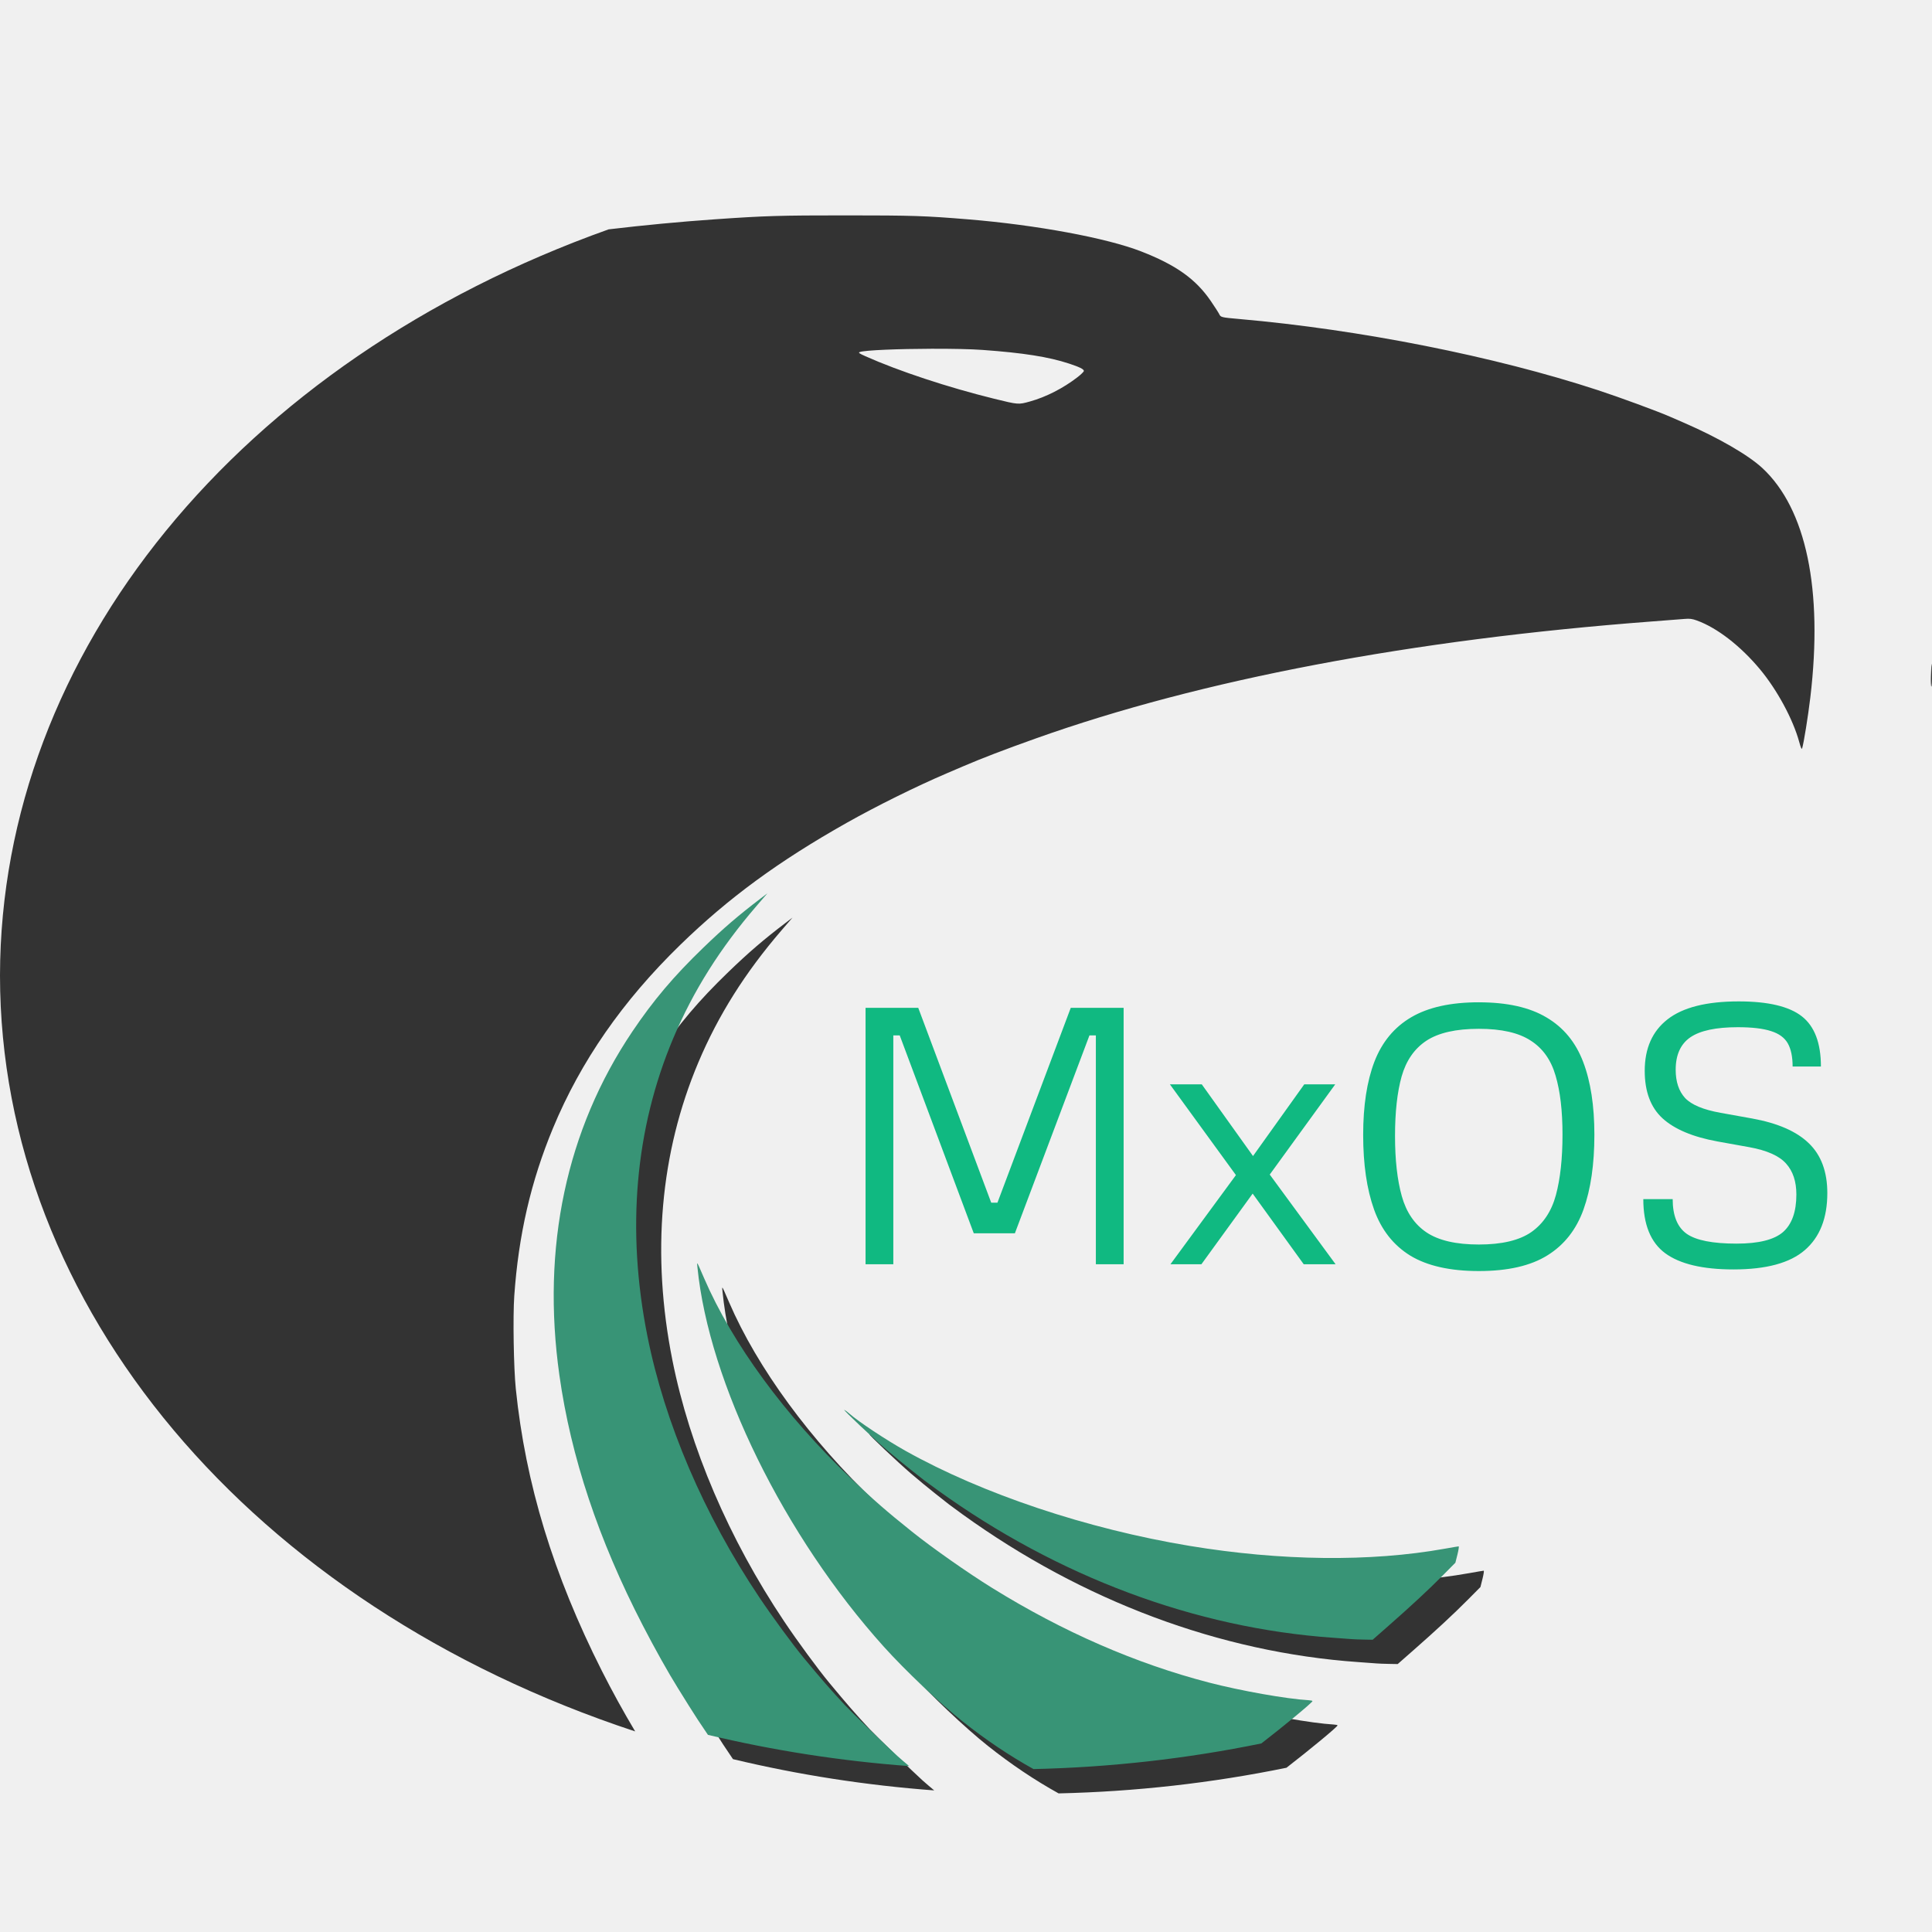
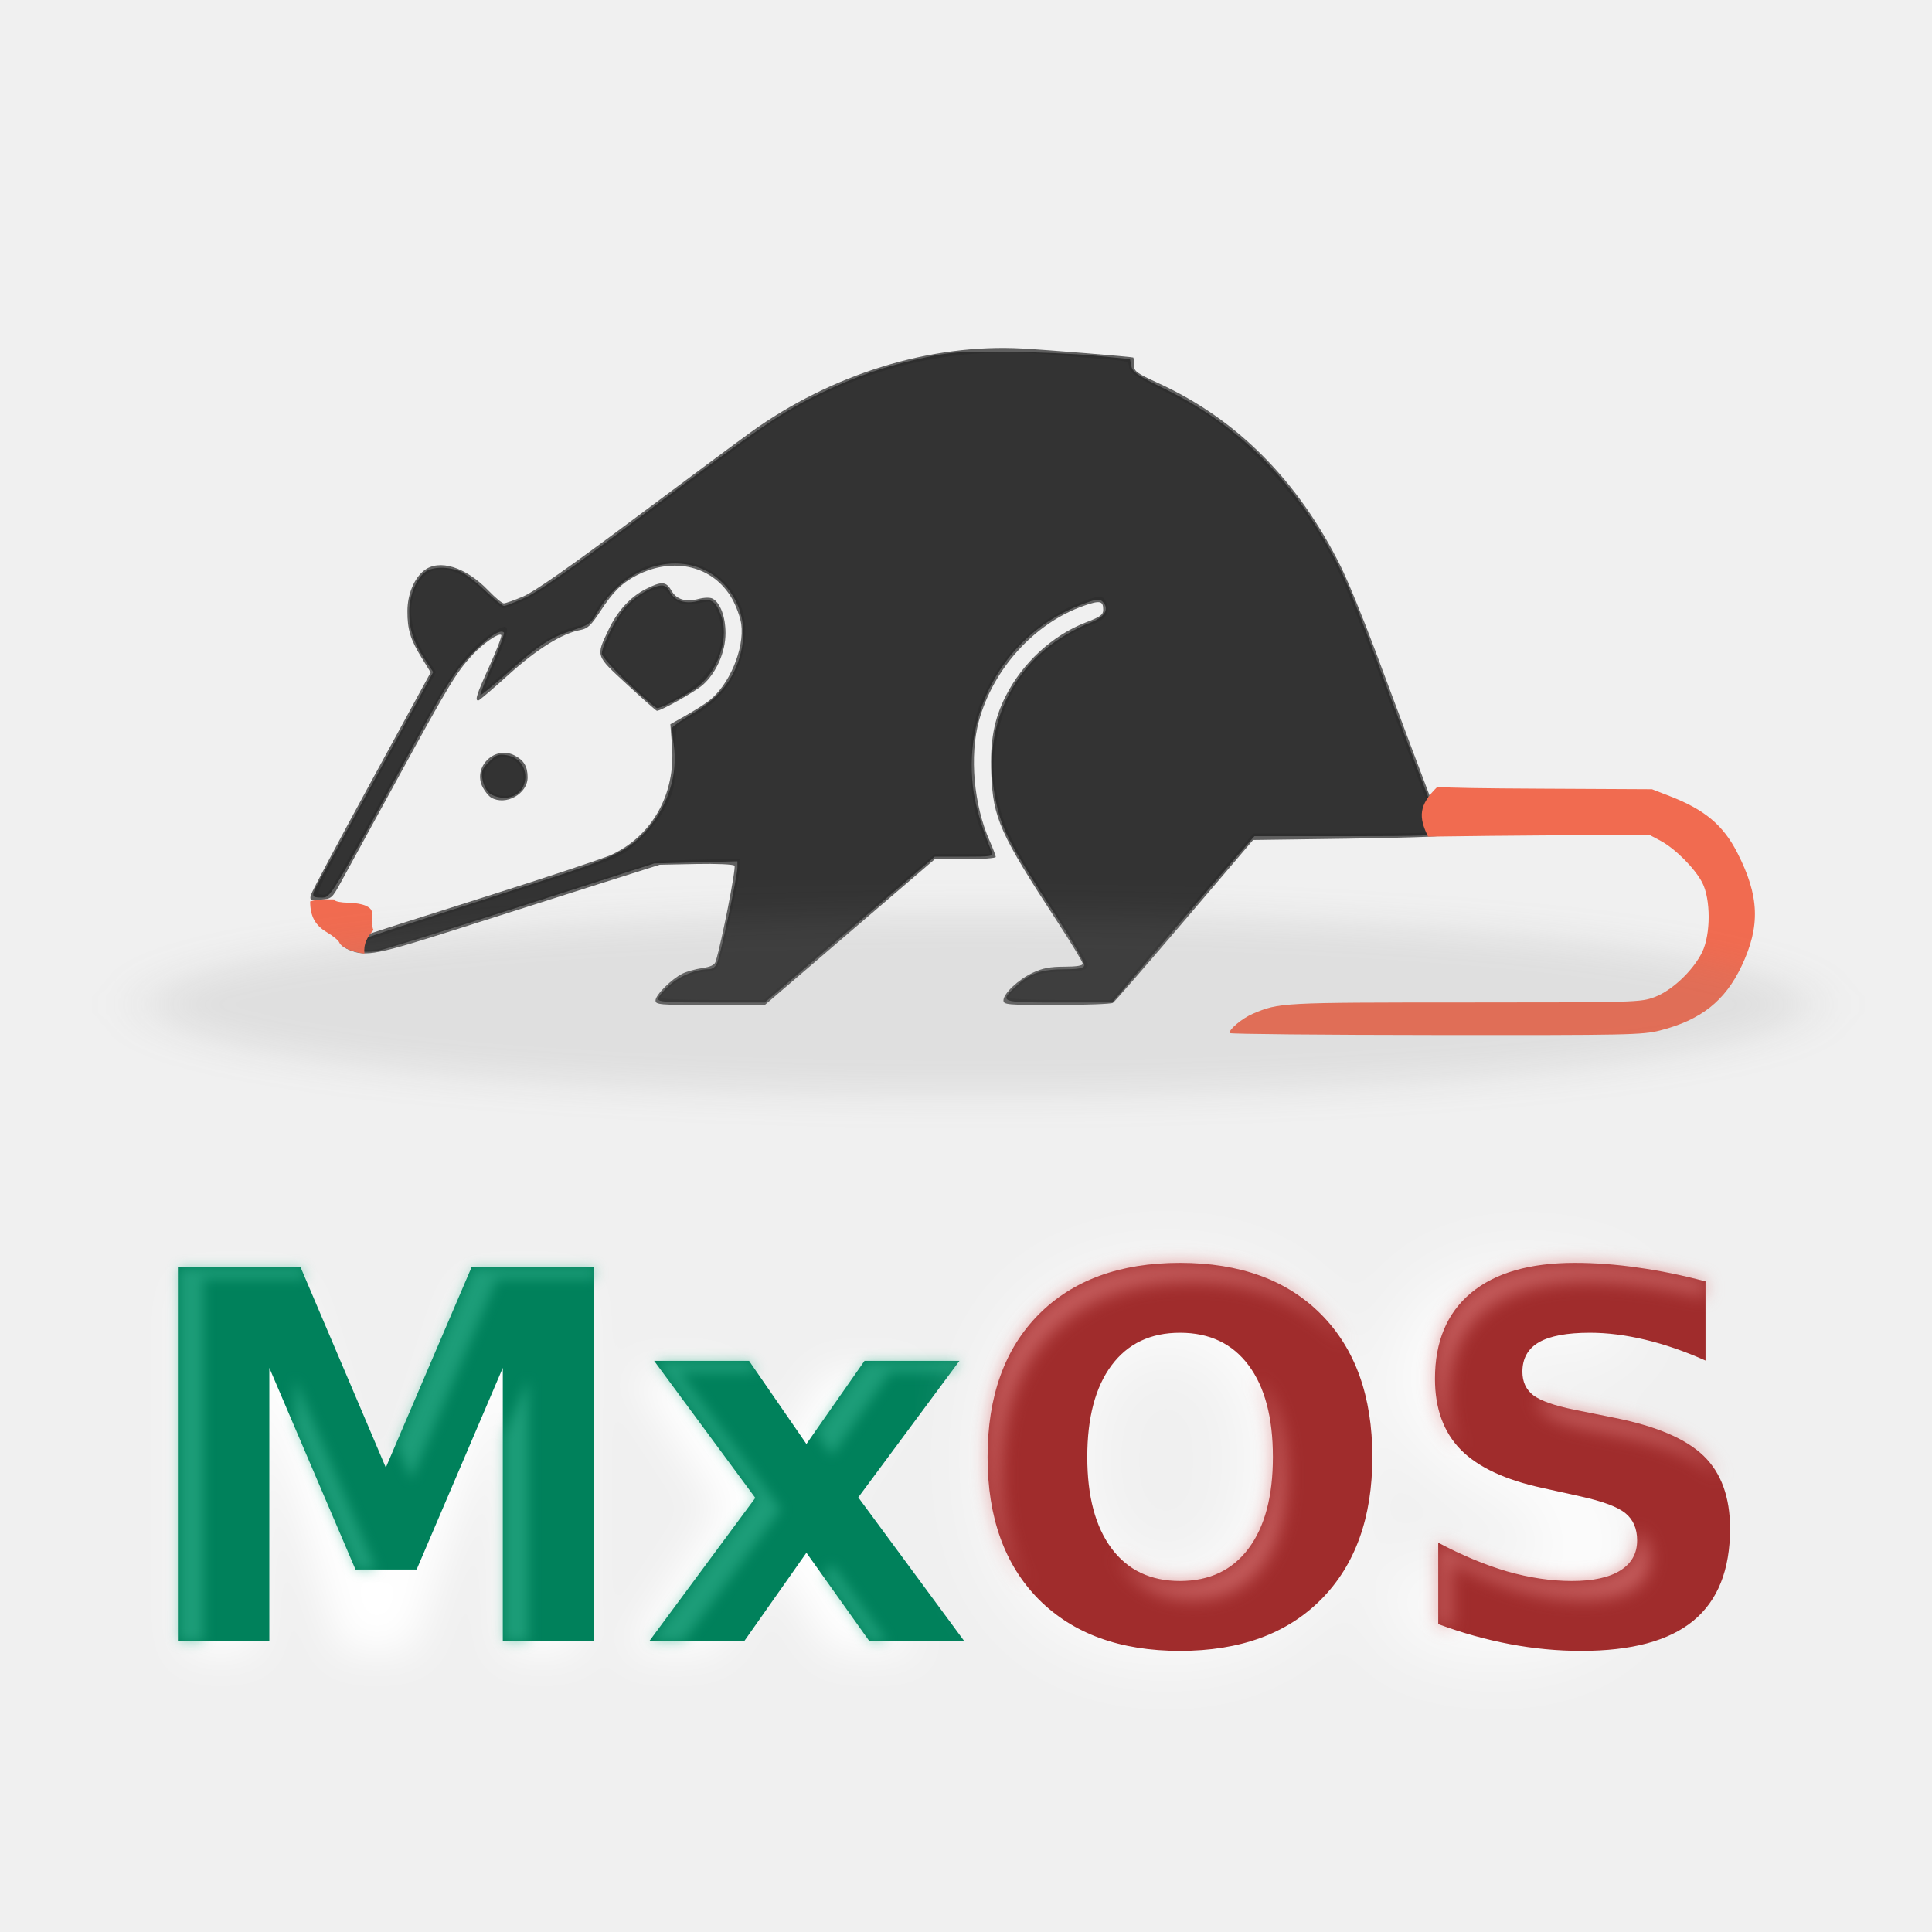
- <svg xmlns="http://www.w3.org/2000/svg" width="500" height="500" viewBox="0 0 132.292 132.292" version="1.1" id="propuesta-00">
+ <svg xmlns="http://www.w3.org/2000/svg" id="propuesta-00" version="1.1" viewBox="0 0 150 150" height="150mm" width="150mm">
  <defs id="defs248">
-     <filter height="1.108" y="-0.054" width="1.054" x="-0.027" id="filter3238" style="color-interpolation-filters:sRGB">
-       <feGaussianBlur id="feGaussianBlur3240" stdDeviation="0.72" />
+     <filter height="1.261" y="-0.13" width="1.124" x="-0.062" id="filter3304-3" style="color-interpolation-filters:sRGB">
+       <feGaussianBlur id="feGaussianBlur3306-7" stdDeviation="1.777" />
+     </filter>
+     <filter height="1.455" y="-0.227" width="1.238" x="-0.119" id="filter3376-3" style="color-interpolation-filters:sRGB">
+       <feGaussianBlur id="feGaussianBlur3378-6" stdDeviation="3.214" />
+     </filter>
+     <filter height="1.074" y="-0.037" width="1.035" x="-0.018" id="filter3250-5" style="color-interpolation-filters:sRGB">
+       <feGaussianBlur id="feGaussianBlur3252-9" stdDeviation="0.505" />
+     </filter>
+     <filter height="1.108" y="-0.054" width="1.054" x="-0.027" id="filter3238-2" style="color-interpolation-filters:sRGB">
+       <feGaussianBlur id="feGaussianBlur3240-2" stdDeviation="0.72" />
+     </filter>
+     <filter height="1.261" y="-0.13" width="1.124" x="-0.062" id="filter3304" style="color-interpolation-filters:sRGB">
+       <feGaussianBlur id="feGaussianBlur3306" stdDeviation="1.777" />
+     </filter>
+     <filter height="1.455" y="-0.227" width="1.238" x="-0.119" id="filter3376" style="color-interpolation-filters:sRGB">
+       <feGaussianBlur id="feGaussianBlur3378" stdDeviation="3.214" />
    </filter>
    <filter height="1.074" y="-0.037" width="1.035" x="-0.018" id="filter3250" style="color-interpolation-filters:sRGB">
      <feGaussianBlur id="feGaussianBlur3252" stdDeviation="0.505" />
    </filter>
-     <filter height="1.048" y="-0.024" width="1.048" x="-0.024" id="filter3190" style="color-interpolation-filters:sRGB">
-       <feGaussianBlur id="feGaussianBlur3192" stdDeviation="1.64" />
+     <filter height="1.108" y="-0.054" width="1.054" x="-0.027" id="filter3238" style="color-interpolation-filters:sRGB">
+       <feGaussianBlur id="feGaussianBlur3240" stdDeviation="0.72" />
    </filter>
-     <filter height="1.261" y="-0.13" width="1.124" x="-0.062" id="filter3304" style="color-interpolation-filters:sRGB">
-       <feGaussianBlur id="feGaussianBlur3306" stdDeviation="1.777" />
+     <filter height="1.261" y="-0.13" width="1.124" x="-0.062" id="filter3304-36" style="color-interpolation-filters:sRGB">
+       <feGaussianBlur id="feGaussianBlur3306-75" stdDeviation="1.777" />
    </filter>
-     <filter height="1.266" y="-0.133" width="1.139" x="-0.069" id="filter1616" style="color-interpolation-filters:sRGB">
-       <feGaussianBlur id="feGaussianBlur1618" stdDeviation="1.879" />
+     <filter height="1.455" y="-0.227" width="1.238" x="-0.119" id="filter3376-35" style="color-interpolation-filters:sRGB">
+       <feGaussianBlur id="feGaussianBlur3378-62" stdDeviation="3.214" />
    </filter>
-     <filter height="1.102" y="-0.051" width="1.056" x="-0.028" id="filter2205" style="color-interpolation-filters:sRGB">
-       <feGaussianBlur id="feGaussianBlur2207" stdDeviation="1.059" />
+     <filter height="1.074" y="-0.037" width="1.035" x="-0.018" id="filter3250-9" style="color-interpolation-filters:sRGB">
+       <feGaussianBlur id="feGaussianBlur3252-1" stdDeviation="0.505" />
    </filter>
-     <filter height="1.261" y="-0.13" width="1.124" x="-0.062" id="filter3304-8" style="color-interpolation-filters:sRGB">
-       <feGaussianBlur id="feGaussianBlur3306-9" stdDeviation="1.777" />
+     <filter height="1.108" y="-0.054" width="1.054" x="-0.027" id="filter3238-27" style="color-interpolation-filters:sRGB">
+       <feGaussianBlur id="feGaussianBlur3240-0" stdDeviation="0.72" />
    </filter>
-     <filter height="1.455" y="-0.227" width="1.238" x="-0.119" id="filter3376" style="color-interpolation-filters:sRGB">
-       <feGaussianBlur id="feGaussianBlur3378" stdDeviation="3.214" />
+     <filter height="1.261" y="-0.13" width="1.124" x="-0.062" id="filter3304-3-9" style="color-interpolation-filters:sRGB">
+       <feGaussianBlur id="feGaussianBlur3306-7-3" stdDeviation="1.777" />
    </filter>
-     <filter height="1.074" y="-0.037" width="1.035" x="-0.018" id="filter3250-7" style="color-interpolation-filters:sRGB">
-       <feGaussianBlur id="feGaussianBlur3252-3" stdDeviation="0.505" />
+     <filter height="1.455" y="-0.227" width="1.238" x="-0.119" id="filter3376-3-6" style="color-interpolation-filters:sRGB">
+       <feGaussianBlur id="feGaussianBlur3378-6-0" stdDeviation="3.214" />
+     </filter>
+     <filter height="1.074" y="-0.037" width="1.035" x="-0.018" id="filter3250-5-6" style="color-interpolation-filters:sRGB">
+       <feGaussianBlur id="feGaussianBlur3252-9-2" stdDeviation="0.505" />
+     </filter>
+     <filter height="1.108" y="-0.054" width="1.054" x="-0.027" id="filter3238-2-6" style="color-interpolation-filters:sRGB">
+       <feGaussianBlur id="feGaussianBlur3240-2-1" stdDeviation="0.72" />
+     </filter>
+     <filter height="1.108" y="-0.054" width="1.054" x="-0.027" id="filter3238-2-8" style="color-interpolation-filters:sRGB">
+       <feGaussianBlur id="feGaussianBlur3240-2-7" stdDeviation="0.72" />
+     </filter>
+     <filter height="1.074" y="-0.037" width="1.035" x="-0.018" id="filter3250-5-9" style="color-interpolation-filters:sRGB">
+       <feGaussianBlur id="feGaussianBlur3252-9-20" stdDeviation="0.505" />
+     </filter>
+     <filter height="1.455" y="-0.227" width="1.238" x="-0.119" id="filter3376-3-2" style="color-interpolation-filters:sRGB">
+       <feGaussianBlur id="feGaussianBlur3378-6-3" stdDeviation="3.214" />
+     </filter>
+     <filter height="1.261" y="-0.13" width="1.124" x="-0.062" id="filter3304-3-7" style="color-interpolation-filters:sRGB">
+       <feGaussianBlur id="feGaussianBlur3306-7-5" stdDeviation="1.777" />
+     </filter>
+     <filter height="1.455" y="-0.227" width="1.238" x="-0.119" id="filter3376-3-9" style="color-interpolation-filters:sRGB">
+       <feGaussianBlur id="feGaussianBlur3378-6-2" stdDeviation="3.214" />
+     </filter>
+     <filter height="1.108" y="-0.054" width="1.054" x="-0.027" id="filter3238-2-2" style="color-interpolation-filters:sRGB">
+       <feGaussianBlur id="feGaussianBlur3240-2-8" stdDeviation="0.72" />
+     </filter>
+     <filter height="1.261" y="-0.13" width="1.124" x="-0.062" id="filter3304-3-97" style="color-interpolation-filters:sRGB">
+       <feGaussianBlur id="feGaussianBlur3306-7-36" stdDeviation="1.777" />
+     </filter>
+     <filter height="1.074" y="-0.037" width="1.035" x="-0.018" id="filter3250-5-1" style="color-interpolation-filters:sRGB">
+       <feGaussianBlur id="feGaussianBlur3252-9-29" stdDeviation="0.505" />
+     </filter>
+     <filter height="1.261" y="-0.13" width="1.124" x="-0.062" id="filter3304-7" style="color-interpolation-filters:sRGB">
+       <feGaussianBlur id="feGaussianBlur3306-0" stdDeviation="1.777" />
+     </filter>
+     <filter height="1.455" y="-0.227" width="1.238" x="-0.119" id="filter3376-9" style="color-interpolation-filters:sRGB">
+       <feGaussianBlur id="feGaussianBlur3378-3" stdDeviation="3.214" />
+     </filter>
+     <filter height="1.074" y="-0.037" width="1.035" x="-0.018" id="filter3250-6" style="color-interpolation-filters:sRGB">
+       <feGaussianBlur id="feGaussianBlur3252-0" stdDeviation="0.505" />
    </filter>
    <filter height="1.108" y="-0.054" width="1.054" x="-0.027" id="filter3238-6" style="color-interpolation-filters:sRGB">
-       <feGaussianBlur id="feGaussianBlur3240-1" stdDeviation="0.72" />
+       <feGaussianBlur id="feGaussianBlur3240-26" stdDeviation="0.72" />
+     </filter>
+     <filter height="1.45" y="-0.225" width="1.086" x="-0.043" id="filter1375" style="color-interpolation-filters:sRGB">
+       <feGaussianBlur id="feGaussianBlur1377" stdDeviation="1.244" />
    </filter>
  </defs>
-   <text transform="matrix(0.887502,0,0,0.887502,122.5863,-81.21013)" id="text3258" y="243.366" x="11.264" style="font-style:normal;font-weight:normal;font-size:44.881px;line-height:1.25;font-family:sans-serif;letter-spacing:0px;word-spacing:0px;fill:#ffffff;fill-opacity:1;stroke:none;stroke-width:6.732;filter:url(#filter3304-8)" xml:space="preserve">
-     <tspan style="font-weight:bold;fill:#ffffff;fill-opacity:1;stroke-width:6.732" y="243.366" x="11.264" id="tspan3256">Mx<tspan id="tspan3254" style="fill:#ffffff;fill-opacity:1;stroke-width:6.732" />
-     </tspan>
-   </text>
-   <path style="fill:#333333;stroke-width:0.068" d="m 57.912,14.748 c -4.521,-5.57e-4 -5.54,0.03 -8.96,0.269 -2.429,0.169 -4.86,0.401 -7.276,0.688 A 70.521,56.066 0 0 0 -2.408275e-6,66.778 v 0.031 A 70.521,56.066 0 0 0 43.493,118.557 c -0.814,-1.366 -1.574,-2.747 -2.281,-4.146 -3.328,-6.591 -5.226,-12.811 -5.893,-19.313 -0.146,-1.422 -0.204,-4.944 -0.105,-6.36 0.292,-4.175 1.139,-7.844 2.651,-11.488 1.903,-4.585 4.771,-8.715 8.718,-12.554 3.3,-3.21 6.726,-5.721 11.397,-8.355 2.031,-1.145 4.744,-2.488 6.815,-3.374 0.481,-0.206 0.998,-0.427 1.149,-0.492 1.301,-0.558 2.819,-1.14 4.978,-1.909 11.297,-4.026 25.748,-6.77 42.19,-8.012 0.982,-0.074 1.986,-0.152 2.232,-0.173 0.361,-0.031 0.525,-0.01 0.853,0.109 1.391,0.505 2.998,1.751 4.333,3.359 1.165,1.404 2.245,3.406 2.666,4.942 0.111,0.406 0.174,0.545 0.203,0.453 0.109,-0.34 0.409,-2.201 0.562,-3.489 0.877,-7.383 -0.281,-12.919 -3.288,-15.707 -0.958,-0.889 -3.01,-2.076 -5.329,-3.084 -0.434,-0.189 -0.882,-0.384 -0.996,-0.433 -0.854,-0.374 -3.454,-1.33 -4.943,-1.818 -7.068,-2.317 -16.293,-4.147 -24.545,-4.869 -1.219,-0.107 -1.275,-0.12 -1.369,-0.324 -0.046,-0.098 -0.309,-0.509 -0.585,-0.912 -1.026,-1.499 -2.376,-2.461 -4.754,-3.388 -2.375,-0.926 -7.175,-1.816 -11.864,-2.201 -2.962,-0.243 -3.815,-0.27 -8.376,-0.271 z m 5.877,9.133 c 1.345,-0.004 2.658,0.02 3.494,0.08 2.792,0.202 4.519,0.475 5.907,0.931 0.728,0.239 1.027,0.387 1.027,0.507 0,0.051 -0.198,0.245 -0.439,0.431 -0.981,0.757 -2.15,1.354 -3.251,1.661 -0.795,0.221 -0.789,0.222 -2.456,-0.188 -3.151,-0.775 -6.539,-1.895 -8.822,-2.915 -0.424,-0.19 -0.491,-0.239 -0.378,-0.282 0.347,-0.131 2.675,-0.218 4.916,-0.225 z m 68.477,21.585 c -0.014,-0.032 -0.031,0.26 -0.048,0.865 -0.011,0.375 0.004,0.683 0.032,0.683 0.028,-3.9e-5 0.047,-0.397 0.041,-0.883 -0.005,-0.42 -0.014,-0.641 -0.025,-0.665 z m -78,17.366 -0.477,0.363 c -1.511,1.151 -2.52,2.018 -3.917,3.365 -2.013,1.941 -3.423,3.608 -4.858,5.741 -4.521,6.722 -6.227,14.763 -4.993,23.529 0.788,5.601 2.671,11.254 5.7,17.115 0.832,1.61 1.747,3.245 2.414,4.312 0.166,0.265 0.501,0.805 0.745,1.199 0.396,0.638 0.836,1.309 1.31,2 a 70.521,56.066 0 0 0 13.78,2.14 c -0.288,-0.24 -0.564,-0.474 -0.807,-0.691 -0.581,-0.519 -3.167,-3.026 -3.607,-3.498 -0.962,-1.032 -1.594,-1.757 -2.79,-3.201 -0.765,-0.924 -2.165,-2.83 -3.068,-4.179 -3.785,-5.651 -6.467,-11.917 -7.657,-17.894 -1.446,-7.261 -0.841,-14.185 1.781,-20.393 1.361,-3.223 3.204,-6.148 5.691,-9.036 z m -4.804,25.343 c -0.017,0.005 -0.004,0.107 0.011,0.263 0.785,7.912 5.941,18.405 12.771,25.992 1.465,1.627 3.833,3.872 5.393,5.112 1.589,1.263 3.21,2.35 4.85,3.259 a 70.521,56.066 0 0 0 15.602,-1.756 c 1.523,-1.177 3.499,-2.803 3.499,-2.901 0,-0.024 -0.116,-0.05 -0.257,-0.058 -1.528,-0.09 -4.641,-0.641 -6.825,-1.208 -5.021,-1.303 -10.011,-3.481 -14.853,-6.482 -1.675,-1.038 -4.092,-2.735 -5.491,-3.855 -1.771,-1.418 -2.589,-2.132 -4.18,-3.648 -4.502,-4.291 -8.116,-9.221 -10.059,-13.722 -0.319,-0.739 -0.431,-1.003 -0.46,-0.996 z m 10.063,10.028 c -0.046,0.033 1.908,1.883 2.849,2.693 0.491,0.422 1.248,1.047 1.682,1.387 0.434,0.341 0.851,0.67 0.927,0.731 0.075,0.061 0.493,0.367 0.927,0.68 8.237,5.939 17.648,9.454 27.085,10.115 0.566,0.04 1.138,0.081 1.27,0.093 0.132,0.012 0.51,0.026 0.84,0.032 l 0.601,0.011 1.08,-0.949 c 1.547,-1.359 2.742,-2.468 3.727,-3.46 l 0.858,-0.864 0.141,-0.56 c 0.077,-0.308 0.115,-0.56 0.084,-0.56 -0.031,0 -0.466,0.073 -0.966,0.163 -5.069,0.908 -11.211,0.839 -17.459,-0.196 -7.026,-1.164 -14.182,-3.558 -19.438,-6.501 -1.343,-0.752 -3.235,-2.005 -3.853,-2.552 -0.127,-0.112 -0.282,-0.229 -0.345,-0.26 -0.005,-0.003 -0.01,-0.004 -0.011,-0.003 z" id="path45" />
-   <path style="fill:#389476;fill-opacity:1;stroke-width:0.068" d="m 52.549,61.167 -0.477,0.364 c -1.511,1.151 -2.521,2.018 -3.917,3.365 -2.013,1.941 -3.423,3.608 -4.858,5.741 -4.521,6.722 -6.227,14.763 -4.993,23.529 0.788,5.601 2.672,11.254 5.701,17.115 0.832,1.61 1.747,3.245 2.414,4.312 0.166,0.265 0.501,0.805 0.746,1.199 0.396,0.638 0.836,1.309 1.31,2 a 70.521,56.066 0 0 0 13.78,2.14 c -0.288,-0.24 -0.564,-0.474 -0.806,-0.691 -0.581,-0.519 -3.167,-3.027 -3.607,-3.499 -0.962,-1.032 -1.594,-1.757 -2.79,-3.201 -0.765,-0.924 -2.165,-2.83 -3.068,-4.179 -3.785,-5.651 -6.467,-11.917 -7.657,-17.894 -1.446,-7.261 -0.841,-14.184 1.781,-20.392 1.361,-3.223 3.203,-6.149 5.69,-9.036 z m -4.804,25.343 c -0.017,0.004 -0.004,0.106 0.011,0.263 0.785,7.912 5.941,18.406 12.77,25.992 1.465,1.627 3.833,3.872 5.393,5.112 1.589,1.263 3.21,2.35 4.85,3.259 a 70.521,56.066 0 0 0 15.602,-1.756 c 1.523,-1.177 3.5,-2.804 3.5,-2.901 0,-0.024 -0.116,-0.05 -0.258,-0.058 -1.528,-0.09 -4.641,-0.641 -6.825,-1.208 -5.021,-1.303 -10.011,-3.48 -14.853,-6.482 -1.675,-1.038 -4.092,-2.735 -5.491,-3.855 -1.771,-1.418 -2.589,-2.132 -4.18,-3.648 C 53.761,96.936 50.148,92.007 48.205,87.506 47.886,86.767 47.774,86.502 47.745,86.51 Z M 57.808,96.538 c -0.043,0.036 1.908,1.883 2.849,2.693 0.491,0.422 1.248,1.046 1.682,1.387 0.434,0.341 0.851,0.67 0.927,0.731 0.075,0.061 0.492,0.367 0.927,0.68 8.237,5.939 17.649,9.454 27.086,10.115 0.566,0.04 1.138,0.081 1.27,0.093 0.132,0.012 0.51,0.026 0.841,0.032 l 0.601,0.011 1.08,-0.949 c 1.547,-1.359 2.742,-2.468 3.727,-3.46 l 0.858,-0.865 0.141,-0.56 c 0.077,-0.308 0.115,-0.56 0.083,-0.56 -0.031,0 -0.465,0.073 -0.965,0.163 -5.069,0.908 -11.211,0.839 -17.459,-0.196 -7.026,-1.164 -14.182,-3.558 -19.438,-6.501 -1.343,-0.752 -3.235,-2.005 -3.853,-2.552 -0.127,-0.112 -0.282,-0.229 -0.345,-0.26 -0.005,-0.002 -0.01,-0.004 -0.011,-0.002 z" id="path859" />
-   <path style="font-style:normal;font-variant:normal;font-weight:normal;font-stretch:normal;font-size:26.644px;line-height:1.25;font-family:Metrophobic;-inkscape-font-specification:Metrophobic;letter-spacing:0px;word-spacing:0px;fill:#10b981;fill-opacity:1;stroke:none;stroke-width:3.744" d="m 119.056,68.57 c -2.202,0 -3.826,0.41 -4.875,1.231 -1.04,0.812 -1.56,1.987 -1.56,3.522 0,1.422 0.406,2.506 1.219,3.254 0.821,0.747 2.076,1.275 3.766,1.584 l 2.17,0.39 c 1.211,0.219 2.051,0.593 2.522,1.121 0.471,0.52 0.707,1.227 0.707,2.121 0,1.178 -0.305,2.035 -0.914,2.571 -0.609,0.528 -1.67,0.792 -3.181,0.792 -1.633,0 -2.77,-0.223 -3.412,-0.67 -0.642,-0.455 -0.963,-1.247 -0.963,-2.377 h -2.011 c 0,1.731 0.5,2.966 1.499,3.705 1.007,0.739 2.567,1.109 4.679,1.109 2.242,0 3.872,-0.443 4.887,-1.328 1.024,-0.886 1.535,-2.186 1.535,-3.9 0,-1.462 -0.422,-2.6 -1.267,-3.412 -0.837,-0.812 -2.129,-1.377 -3.875,-1.694 l -2.17,-0.39 c -1.178,-0.211 -1.986,-0.548 -2.425,-1.011 -0.431,-0.471 -0.646,-1.117 -0.646,-1.938 0,-1.016 0.333,-1.755 0.999,-2.218 0.674,-0.463 1.759,-0.695 3.254,-0.695 0.975,0 1.735,0.089 2.279,0.268 0.544,0.171 0.926,0.451 1.146,0.841 0.219,0.39 0.329,0.918 0.329,1.584 h 1.938 c 0,-1.609 -0.435,-2.754 -1.304,-3.436 -0.869,-0.682 -2.312,-1.024 -4.327,-1.024 z m -17.792,0.061 c -1.925,0 -3.469,0.341 -4.631,1.024 -1.162,0.682 -2.003,1.698 -2.523,3.047 -0.512,1.341 -0.768,3.01 -0.768,5.009 0,2.015 0.248,3.717 0.744,5.106 0.496,1.389 1.32,2.441 2.474,3.156 1.162,0.707 2.73,1.061 4.704,1.061 1.982,0 3.546,-0.358 4.692,-1.073 1.154,-0.715 1.978,-1.763 2.474,-3.144 0.496,-1.389 0.744,-3.095 0.744,-5.118 0,-1.982 -0.256,-3.644 -0.768,-4.984 -0.512,-1.349 -1.349,-2.364 -2.511,-3.047 -1.154,-0.691 -2.697,-1.036 -4.631,-1.036 z m -41.996,0.378 v 17.561 h 1.901 V 70.898 h 0.439 l 5.07,13.551 h 2.815 l 5.106,-13.551 h 0.439 v 15.672 h 1.901 V 69.009 H 73.32 L 68.299,82.353 H 67.873 L 62.876,69.009 Z m 41.996,1.438 c 1.544,0 2.726,0.268 3.546,0.805 0.829,0.528 1.397,1.328 1.706,2.4 0.317,1.064 0.475,2.409 0.475,4.034 0,1.641 -0.15,3.022 -0.451,4.143 -0.301,1.113 -0.862,1.958 -1.682,2.535 -0.821,0.569 -2.019,0.853 -3.595,0.853 -1.56,0 -2.754,-0.276 -3.583,-0.829 -0.821,-0.552 -1.385,-1.381 -1.694,-2.486 -0.309,-1.105 -0.463,-2.478 -0.463,-4.119 0,-1.633 0.15,-2.99 0.451,-4.07 0.309,-1.089 0.874,-1.905 1.694,-2.449 0.829,-0.544 2.027,-0.817 3.595,-0.817 z m -21.156,3.802 4.521,6.215 -4.484,6.105 h 2.12 l 3.51,-4.838 3.497,4.838 h 2.182 l -4.509,-6.142 4.485,-6.179 h -2.121 l -3.51,4.911 -3.509,-4.911 z" id="path425" />
+   <g id="g37" transform="translate(-0.79926,39.13591)">
+     <text xml:space="preserve" style="font-style:normal;font-weight:normal;font-size:44.881px;line-height:1.25;font-family:sans-serif;letter-spacing:0px;word-spacing:0px;fill:#ffffff;fill-opacity:1;stroke:none;stroke-width:6.732;filter:url(#filter3304-7)" x="11.264" y="243.366" id="text3258" transform="matrix(0.887502,0,0,0.887502,1.670119,-126.8556)">
+       <tspan id="tspan3256" x="11.264" y="243.366" style="font-weight:bold;fill:#ffffff;fill-opacity:1;stroke-width:6.732">Mx<tspan style="fill:#ffffff;fill-opacity:1;stroke-width:6.732" id="tspan3254" />
+       </tspan>
+     </text>
+     <path id="path354" transform="scale(0.2645833)" d="M 55.225,223.992 V 333.74 H 82.055 V 253.471 l 25.287,59.174 h 17.936 l 25.287,-59.174 v 80.27 h 26.758 V 223.992 h -35.945 l -25.141,58.734 -24.992,-58.734 z m 139.74,27.42 29.697,40.209 -31.168,42.119 h 27.859 l 18.305,-26.021 18.523,26.021 h 27.859 l -31.168,-42.266 29.697,-40.062 h -27.859 l -17.053,24.404 -16.834,-24.404 z" style="font-style:normal;font-weight:bold;font-size:39.832px;line-height:1.25;font-family:sans-serif;letter-spacing:0px;word-spacing:0px;fill:#00815b;fill-opacity:1;stroke:none;stroke-width:22.582" />
+     <text id="text3310" y="242.625" x="83.178" style="font-style:normal;font-weight:normal;font-size:44.881px;line-height:1.25;font-family:sans-serif;letter-spacing:0px;word-spacing:0px;fill:#ffffff;fill-opacity:1;stroke:none;stroke-width:6.732;filter:url(#filter3376-9)" xml:space="preserve" transform="matrix(0.887502,0,0,0.887502,1.670119,-126.8556)">
+       <tspan style="font-weight:bold;fill:#ffffff;fill-opacity:1;stroke-width:6.732" y="242.625" x="83.178" id="tspan3308">OS</tspan>
+     </text>
+     <path id="path346" transform="scale(0.2645833)" d="m 349.271,222.66 c -17.593,0 -31.413,5.047 -41.459,15.143 -9.997,10.095 -14.996,24.037 -14.996,41.826 0,17.74 4.999,31.659 14.996,41.754 10.046,10.095 23.866,15.143 41.459,15.143 17.642,0 31.462,-5.047 41.459,-15.143 9.997,-10.095 14.996,-24.014 14.996,-41.754 0,-17.789 -4.999,-31.731 -14.996,-41.826 -9.997,-10.095 -23.817,-15.143 -41.459,-15.143 z m 115.85,0 c -13.232,0 -23.377,2.94 -30.434,8.82 -7.057,5.881 -10.584,14.287 -10.584,25.215 0,8.723 2.523,15.657 7.57,20.803 5.097,5.146 13.134,8.894 24.111,11.246 l 10.953,2.426 c 6.665,1.47 11.099,3.136 13.305,4.998 2.254,1.862 3.381,4.509 3.381,7.939 0,3.822 -1.64,6.762 -4.924,8.82 -3.283,2.058 -8.013,3.088 -14.188,3.088 -6.077,10e-6 -12.398,-0.931 -18.965,-2.793 -6.518,-1.911 -13.281,-4.729 -20.289,-8.453 v 23.891 c 7.008,2.597 14.016,4.556 21.023,5.879 7.008,1.323 13.99,1.986 20.949,1.986 14.751,0 25.705,-2.942 32.859,-8.822 7.204,-5.93 10.805,-14.946 10.805,-27.051 0,-9.213 -2.571,-16.318 -7.717,-21.316 -5.146,-4.999 -13.821,-8.724 -26.023,-11.174 l -12.055,-2.426 c -5.734,-1.176 -9.703,-2.572 -11.908,-4.189 -2.156,-1.666 -3.234,-3.97 -3.234,-6.91 0,-3.92 1.617,-6.812 4.852,-8.674 3.234,-1.862 8.233,-2.793 14.996,-2.793 5.097,0 10.51,0.684 16.244,2.057 5.734,1.372 11.615,3.406 17.643,6.102 v -23.229 c -6.812,-1.813 -13.403,-3.161 -19.773,-4.043 -6.371,-0.931 -12.57,-1.396 -18.598,-1.396 z m -115.85,20.51 c 8.674,0 15.387,3.184 20.141,9.555 4.754,6.371 7.131,15.339 7.131,26.904 0,11.516 -2.377,20.459 -7.131,26.83 -4.754,6.371 -11.467,9.557 -20.141,9.557 -8.625,10e-6 -15.315,-3.186 -20.068,-9.557 -4.754,-6.371 -7.129,-15.314 -7.129,-26.83 0,-11.565 2.375,-20.534 7.129,-26.904 4.754,-6.371 11.443,-9.555 20.068,-9.555 z" style="font-style:normal;font-weight:bold;font-size:39.832px;line-height:1.25;font-family:sans-serif;letter-spacing:0px;word-spacing:0px;fill:#a02c2c;fill-opacity:1;stroke:none;stroke-width:22.582" />
+     <path style="font-style:normal;font-weight:normal;font-size:44.881px;line-height:1.25;font-family:sans-serif;letter-spacing:0px;word-spacing:0px;fill:#36b691;fill-opacity:0.53;stroke:none;stroke-width:6.732;filter:url(#filter3250-6)" d="m 14.685,209.726 v 32.718 h 2.123 v -31.732 h 9.034 l -0.42,-0.986 z m 25.684,0 -6.64,15.513 1.269,2.982 7.495,-17.51 h 8.593 v -0.986 z m 15.976,8.174 8.853,11.987 -9.292,12.557 h 2.853 l 8.562,-11.571 -8.853,-11.987 h 6.862 l -0.68,-0.985 z m 18.408,0 -4.358,6.236 1.397,2.025 5.084,-7.276 h 5.451 l 0.731,-0.985 z m -49.945,1.599 v 3.984 l 5.415,12.671 h 1.703 z m 20.424,0 -2.123,4.969 v 17.976 h 2.123 z m 26.56,16.173 -0.706,1.005 4.106,5.768 h 1.422 z" id="text3198" transform="matrix(0.887502,0,0,0.887502,1.670119,-126.8556)" />
+     <path style="font-style:normal;font-weight:normal;font-size:44.881px;line-height:1.25;font-family:sans-serif;letter-spacing:0px;word-spacing:0px;fill:#d87676;fill-opacity:0.663;stroke:none;stroke-width:6.732;filter:url(#filter3238-6)" d="m 102.244,209.315 c -5.245,0 -9.365,1.505 -12.36,4.514 -2.98,3.01 -4.471,7.166 -4.471,12.469 0,4.665 1.162,8.442 3.48,11.334 -1.579,-2.642 -2.373,-5.885 -2.373,-9.735 0,-5.303 1.49,-9.46 4.471,-12.47 2.995,-3.01 7.115,-4.514 12.359,-4.514 5.259,0 9.38,1.505 12.36,4.514 0.35,0.354 0.678,0.725 0.987,1.11 -0.59,-0.986 -1.285,-1.891 -2.094,-2.708 -2.98,-3.01 -7.1,-4.514 -12.359,-4.514 z m 34.537,0 c -3.945,0 -6.969,0.877 -9.072,2.63 -2.104,1.753 -3.156,4.258 -3.156,7.516 0,2.486 0.689,4.483 2.064,5.994 -0.636,-1.24 -0.957,-2.704 -0.957,-4.396 0,-3.258 1.052,-5.764 3.156,-7.517 2.104,-1.753 5.128,-2.63 9.073,-2.63 1.797,0 3.645,0.139 5.544,0.417 1.551,0.215 3.149,0.527 4.788,0.927 v -1.32 c -2.031,-0.541 -3.996,-0.942 -5.895,-1.205 -1.899,-0.278 -3.747,-0.417 -5.544,-0.417 z m -27.845,10.051 c 0.958,1.788 1.438,4.098 1.438,6.932 0,3.433 -0.709,6.1 -2.126,7.999 -1.417,1.899 -3.418,2.849 -6.004,2.849 -2.328,0 -4.182,-0.781 -5.564,-2.338 0.207,0.387 0.436,0.75 0.688,1.088 1.417,1.899 3.411,2.849 5.983,2.849 2.586,0 4.588,-0.95 6.005,-2.849 1.417,-1.899 2.125,-4.565 2.125,-7.998 0,-3.448 -0.708,-6.121 -2.125,-8.021 -0.134,-0.18 -0.275,-0.348 -0.42,-0.511 z m 24.427,1.672 c 0.116,0.6 0.418,1.09 0.908,1.469 0.657,0.482 1.841,0.898 3.55,1.249 l 3.594,0.723 c 3.638,0.73 6.224,1.841 7.758,3.331 0.086,0.084 0.169,0.17 0.251,0.258 -0.354,-0.7 -0.805,-1.319 -1.358,-1.856 -1.534,-1.49 -4.12,-2.601 -7.758,-3.331 l -3.594,-0.723 c -1.553,-0.319 -2.667,-0.692 -3.352,-1.119 z m 8.763,11.635 c 0.071,0.284 0.111,0.59 0.111,0.923 0,1.14 -0.49,2.016 -1.469,2.63 -0.979,0.614 -2.388,0.92 -4.229,0.92 -1.812,0 -3.696,-0.278 -5.654,-0.833 -1.943,-0.57 -3.96,-1.409 -6.049,-2.52 v 7.122 c 0.369,0.137 0.738,0.266 1.107,0.391 v -5.914 c 2.089,1.11 4.105,1.95 6.048,2.52 1.958,0.555 3.842,0.833 5.654,0.833 1.841,0 3.251,-0.307 4.23,-0.92 0.979,-0.614 1.468,-1.49 1.468,-2.63 0,-1.023 -0.336,-1.812 -1.008,-2.367 -0.062,-0.052 -0.136,-0.104 -0.21,-0.155 z" id="text3223" transform="matrix(0.887502,0,0,0.887502,1.670119,-126.8556)" />
+   </g>
+   <g id="g1682">
+     <path id="path2108" d="m 50.895,77.671 c 0,-0.424 1.243,-1.662 2.086,-2.078 0.328,-0.162 1.016,-0.355 1.529,-0.43 0.665,-0.097 0.968,-0.243 1.052,-0.51 0.45,-1.419 1.605,-7.285 1.464,-7.44 -0.097,-0.107 -1.388,-0.164 -2.987,-0.131 l -2.816,0.057 -4.584,1.451 c -2.521,0.798 -7.41,2.354 -10.864,3.458 -6.512,2.081 -7.358,2.248 -8.658,1.705 -0.807,-0.337 -0.724,-0.547 0.339,-0.855 0.382,-0.111 0.963,-0.298 1.291,-0.417 0.328,-0.119 4.439,-1.434 9.137,-2.923 4.697,-1.489 9.01,-2.925 9.583,-3.191 3.176,-1.475 4.986,-4.714 4.709,-8.425 l -0.128,-1.712 1.161,-0.657 c 0.639,-0.362 1.444,-0.869 1.79,-1.129 1.595,-1.195 2.817,-4.067 2.551,-5.997 -0.071,-0.518 -0.394,-1.405 -0.717,-1.971 -1.448,-2.536 -4.532,-3.286 -7.41,-1.803 -1.134,0.584 -1.822,1.265 -2.821,2.794 -0.718,1.098 -0.976,1.339 -1.548,1.446 -1.427,0.268 -3.378,1.486 -5.581,3.483 -1.202,1.09 -2.252,1.985 -2.334,1.989 -0.293,0.014 -0.135,-0.476 0.875,-2.704 0.563,-1.243 0.97,-2.313 0.904,-2.379 -0.194,-0.194 -1.423,0.658 -2.258,1.566 -1.233,1.34 -1.77,2.227 -5.737,9.483 -2.06,3.769 -4.065,7.433 -4.454,8.144 -0.688,1.256 -0.731,1.293 -1.575,1.353 -0.805,0.058 -0.859,0.031 -0.755,-0.369 0.062,-0.237 2.18,-4.221 4.706,-8.853 l 4.593,-8.421 -0.708,-1.147 c -0.863,-1.399 -1.104,-2.19 -1.098,-3.616 0.005,-1.294 0.514,-2.536 1.289,-3.145 1.17,-0.921 3.227,-0.284 4.993,1.547 0.53,0.55 1.07,1 1.199,1 0.129,5.95e-4 0.8,-0.237 1.49,-0.528 0.864,-0.364 3.545,-2.24 8.604,-6.02 4.042,-3.02 8.129,-6.054 9.083,-6.741 6.272,-4.521 13.963,-6.891 21.086,-6.497 1.98,0.11 8.435,0.635 8.612,0.701 0.027,0.01 0.05,0.266 0.05,0.568 0,0.502 0.167,0.627 1.931,1.436 6.084,2.791 10.819,7.558 14.133,14.228 0.535,1.078 1.739,4.016 2.674,6.528 2.091,5.617 3.713,9.94 4.642,12.372 0.388,1.015 0.641,1.908 0.563,1.986 -0.078,0.078 -3.415,0.186 -7.417,0.241 l -7.275,0.099 -5.318,6.243 c -2.925,3.434 -5.431,6.315 -5.569,6.403 -0.138,0.088 -2.106,0.161 -4.373,0.163 -3.846,0.003 -4.121,-0.021 -4.121,-0.356 0,-0.535 1.156,-1.624 2.284,-2.151 0.752,-0.352 1.342,-0.465 2.433,-0.466 0.957,-0.001 1.44,-0.079 1.44,-0.232 0,-0.126 -0.879,-1.579 -1.953,-3.228 -4.489,-6.891 -5.011,-8.061 -5.15,-11.539 -0.101,-2.532 0.214,-4.215 1.124,-6.019 1.297,-2.568 3.64,-4.719 6.227,-5.715 1.129,-0.435 1.341,-0.59 1.341,-0.984 0,-0.692 -0.256,-0.743 -1.516,-0.3 -3.808,1.338 -7.027,4.877 -8.138,8.946 -0.735,2.694 -0.395,6.519 0.824,9.277 0.268,0.606 0.487,1.179 0.487,1.275 0,0.096 -1.065,0.174 -2.367,0.174 h -2.367 l -6.601,5.661 -6.601,5.661 h -4.24 c -3.948,0 -4.24,-0.025 -4.24,-0.357 z M 38.134,61.924 c -0.191,-0.111 -0.487,-0.473 -0.658,-0.803 -0.802,-1.55 0.919,-3.274 2.468,-2.473 0.731,0.378 1.02,0.862 1.02,1.705 0,1.285 -1.701,2.229 -2.83,1.571 z m 10.564,-8.771 c -2.485,-2.294 -2.441,-2.166 -1.452,-4.259 0.686,-1.45 1.696,-2.555 2.885,-3.158 1.232,-0.625 1.586,-0.605 1.992,0.109 0.4,0.703 1.092,0.915 2.128,0.652 0.465,-0.118 0.891,-0.123 1.087,-0.013 0.59,0.33 0.988,1.4 0.991,2.665 0.004,1.471 -0.717,3.108 -1.777,4.039 -0.586,0.514 -3.222,1.998 -3.55,1.998 -0.056,0 -1.093,-0.915 -2.304,-2.034 z" style="fill:#5f5f5f;stroke-width:0.199" />
+     <path id="path2106" d="m 51.094,77.548 c 0,-0.155 0.403,-0.636 0.895,-1.069 0.843,-0.742 2.064,-1.232 3.07,-1.232 0.238,0 0.495,-0.189 0.607,-0.447 0.263,-0.606 1.585,-6.799 1.585,-7.427 v -0.502 l -3.228,0.082 -3.228,0.082 -10.539,3.393 c -5.796,1.866 -10.802,3.415 -11.123,3.441 -1.004,0.082 -1.587,-0.002 -1.975,-0.286 -0.401,-0.293 -1.249,0.002 14.996,-5.216 5.366,-1.724 6.598,-2.31 7.941,-3.779 1.75,-1.915 2.578,-4.469 2.208,-6.813 -0.094,-0.597 -0.136,-1.18 -0.092,-1.294 0.044,-0.115 0.761,-0.609 1.593,-1.099 2.189,-1.289 3.395,-2.924 3.809,-5.167 0.257,-1.391 0.003,-2.793 -0.718,-3.959 -2.366,-3.832 -7.932,-3.163 -10.503,1.261 -0.513,0.883 -0.679,1.008 -1.856,1.39 -1.787,0.581 -2.629,1.126 -5.06,3.275 -1.158,1.024 -2.141,1.827 -2.183,1.785 -0.042,-0.042 0.379,-1.126 0.936,-2.408 0.557,-1.282 0.96,-2.384 0.895,-2.448 -0.263,-0.263 -1.045,0.222 -2.219,1.378 -1.48,1.456 -2.045,2.316 -4.53,6.883 -6.854,12.601 -6.682,12.315 -7.422,12.315 -0.802,0 -0.816,-0.087 -0.201,-1.216 0.26,-0.478 2.366,-4.339 4.678,-8.579 l 4.204,-7.71 -0.678,-1.029 c -0.872,-1.324 -1.196,-2.345 -1.183,-3.726 0.012,-1.238 0.562,-2.543 1.286,-3.05 0.559,-0.391 1.746,-0.399 2.658,-0.018 0.385,0.161 1.261,0.831 1.947,1.49 0.686,0.658 1.346,1.197 1.467,1.197 0.121,0 0.879,-0.3 1.684,-0.667 1.041,-0.474 3.645,-2.306 9.017,-6.343 9.219,-6.928 10.832,-8.033 13.873,-9.501 2.761,-1.333 5.101,-2.133 8.156,-2.787 1.914,-0.409 2.656,-0.461 6.244,-0.436 2.239,0.016 5.322,0.15 6.851,0.298 l 2.779,0.269 0.101,0.542 c 0.087,0.469 0.451,0.715 2.71,1.829 5.326,2.628 9.39,6.541 12.492,12.029 1.387,2.453 1.837,3.535 4.876,11.719 1.4,3.769 2.868,7.646 3.262,8.616 0.395,0.97 0.67,1.886 0.613,2.036 -0.086,0.224 -1.377,0.273 -7.25,0.273 h -7.146 l -1.352,1.545 c -0.743,0.85 -3.228,3.755 -5.521,6.455 l -4.17,4.91 h -4.123 c -4.669,0 -4.7,-0.013 -3.25,-1.35 1.021,-0.941 1.899,-1.229 3.751,-1.231 0.992,-8.26e-4 1.376,-0.077 1.457,-0.289 0.063,-0.165 -0.811,-1.709 -2.053,-3.625 -4.024,-6.209 -4.466,-7.089 -4.939,-9.828 -0.797,-4.621 1.007,-9.073 4.739,-11.694 0.771,-0.542 1.925,-1.175 2.564,-1.408 1.266,-0.462 1.693,-1.107 1.114,-1.686 -0.256,-0.256 -0.454,-0.23 -1.637,0.215 -5.691,2.142 -9.145,7.91 -8.442,14.097 0.161,1.419 0.651,3.119 1.479,5.131 0.131,0.319 -0.044,0.348 -2.146,0.348 h -2.289 l -6.601,5.661 -6.601,5.661 h -4.141 c -3.438,0 -4.141,-0.048 -4.141,-0.281 z M 38.001,61.592 c -0.234,-0.191 -0.478,-0.679 -0.543,-1.083 -0.103,-0.641 -0.036,-0.817 0.512,-1.365 0.548,-0.548 0.725,-0.614 1.365,-0.512 2.059,0.33 1.88,3.308 -0.199,3.308 -0.391,0 -0.901,-0.156 -1.135,-0.348 z m 10.759,-8.553 c -1.12,-1.061 -2.036,-2.086 -2.036,-2.279 0,-0.637 1.129,-2.852 1.874,-3.677 0.754,-0.834 2.125,-1.629 2.809,-1.629 0.213,0 0.475,0.201 0.583,0.446 0.311,0.708 1.174,1.022 2.137,0.777 1.055,-0.268 1.415,-0.061 1.843,1.06 0.649,1.699 -0.118,4.186 -1.692,5.491 -0.736,0.61 -2.895,1.767 -3.266,1.75 -0.119,-0.005 -1.133,-0.878 -2.252,-1.939 z" style="fill:#2e2e2e;stroke-width:0.199" />
+     <path id="path2104" d="m 51.293,77.448 c 0,-0.101 0.357,-0.489 0.793,-0.862 0.805,-0.689 1.925,-1.14 2.831,-1.14 0.274,0 0.609,-0.132 0.743,-0.294 0.274,-0.33 1.79,-7.037 1.79,-7.919 l 1.27e-4,-0.567 -3.228,0.082 -3.228,0.082 -5.76,1.849 c -11.386,3.656 -15.106,4.833 -15.763,4.989 -0.724,0.171 -2.014,0.034 -2.014,-0.215 0,-0.143 3.974,-1.467 14.897,-4.96 2.458,-0.786 4.944,-1.661 5.524,-1.944 1.41,-0.688 3.016,-2.346 3.836,-3.963 0.641,-1.263 0.671,-1.421 0.694,-3.642 0.013,-1.277 0.086,-2.423 0.163,-2.547 0.077,-0.124 0.588,-0.453 1.136,-0.731 1.418,-0.719 2.589,-1.874 3.355,-3.31 0.873,-1.638 1.059,-3.94 0.433,-5.356 -1.353,-3.059 -4.601,-4.254 -7.737,-2.846 -1.368,0.614 -2.917,2.088 -3.599,3.423 -0.351,0.688 -0.547,0.838 -1.363,1.043 -1.536,0.386 -3.052,1.313 -5.075,3.102 -1.042,0.922 -1.943,1.676 -2.003,1.676 -0.06,0 0.289,-0.896 0.774,-1.99 1.259,-2.84 1.185,-3.278 -0.373,-2.205 -1.93,1.328 -3.035,2.838 -5.836,7.969 -5.241,9.601 -6.688,12.157 -6.936,12.252 -0.15,0.058 -0.403,0.055 -0.561,-0.005 -0.295,-0.113 0.534,-1.716 6.628,-12.807 l 2.436,-4.433 -0.717,-1.08 c -0.869,-1.309 -1.368,-3.053 -1.19,-4.156 0.528,-3.258 2.858,-3.664 5.611,-0.978 0.719,0.702 1.411,1.276 1.538,1.276 0.127,0 0.915,-0.312 1.751,-0.693 1.109,-0.505 3.627,-2.271 9.31,-6.528 9.547,-7.151 10.554,-7.841 13.55,-9.29 5.777,-2.792 11.661,-3.821 18.194,-3.182 1.245,0.122 3.041,0.279 3.991,0.35 1.659,0.123 1.73,0.148 1.788,0.63 0.051,0.425 0.452,0.7 2.647,1.811 3.511,1.778 4.767,2.68 7.471,5.368 2.592,2.576 4.528,5.308 6.131,8.653 0.524,1.092 2.04,4.936 3.369,8.541 1.329,3.605 2.858,7.685 3.396,9.066 0.539,1.381 0.98,2.566 0.98,2.632 0,0.066 -3.23,0.12 -7.178,0.12 h -7.178 l -0.749,0.844 c -0.412,0.464 -2.902,3.369 -5.534,6.455 l -4.786,5.611 h -3.973 c -2.21,0 -3.973,-0.079 -3.973,-0.178 0,-0.286 1.403,-1.436 2.114,-1.734 0.359,-0.15 1.275,-0.273 2.034,-0.273 1.579,0 2.009,-0.116 2.009,-0.543 0,-0.166 -1.138,-2.056 -2.529,-4.199 -3.419,-5.269 -4.084,-6.601 -4.529,-9.069 -0.306,-1.699 -0.323,-2.207 -0.123,-3.592 0.553,-3.824 2.185,-6.456 5.219,-8.417 0.656,-0.424 1.639,-0.919 2.186,-1.101 1.168,-0.388 1.566,-0.98 1.2,-1.783 -0.26,-0.571 -0.588,-0.547 -2.318,0.167 -3.941,1.625 -7.042,5.283 -7.954,9.382 -0.254,1.139 -0.313,2.088 -0.24,3.831 0.095,2.266 0.37,3.492 1.22,5.445 l 0.324,0.745 H 74.743 72.566 l -1.152,0.97 c -0.634,0.534 -3.61,3.08 -6.615,5.658 l -5.462,4.688 -4.022,0.002 c -2.324,0.001 -4.022,-0.075 -4.022,-0.181 z M 38.462,61.654 c -1.008,-0.436 -1.195,-1.597 -0.386,-2.405 1.084,-1.084 2.789,-0.126 2.538,1.428 -0.146,0.909 -1.202,1.388 -2.152,0.977 z M 48.913,52.952 C 47.844,51.941 46.96,50.945 46.947,50.738 c -0.013,-0.207 0.289,-1.027 0.672,-1.822 0.779,-1.62 1.905,-2.737 3.126,-3.103 0.734,-0.22 0.78,-0.205 1.309,0.428 0.588,0.705 1.105,0.817 2.474,0.537 0.749,-0.153 0.753,-0.151 1.166,0.784 0.778,1.759 0.209,3.823 -1.486,5.385 -0.85,0.784 -2.646,1.841 -3.127,1.841 -0.124,0 -1.1,-0.827 -2.168,-1.837 z" style="fill:#333333;stroke-width:0.199" />
+     <path style="fill:#f16b50;stroke-width:0.199" d="m 111.592,61.097 c -1.453,1.415 -1.463,2.345 -0.714,3.86 3.243,-0.045 6.666,-0.083 9.238,-0.096 l 7.945,-0.042 0.872,0.465 c 1.123,0.599 2.641,2.121 3.224,3.231 0.673,1.285 0.671,4.043 -0.005,5.417 -0.704,1.429 -2.343,2.977 -3.686,3.479 -1.094,0.409 -1.385,0.417 -14.763,0.42 -14.27,0.003 -14.38,0.008 -16.429,0.874 -0.836,0.353 -1.931,1.274 -1.789,1.504 h 5.16e-4 c 0.046,0.074 7.255,0.142 16.019,0.15 14.906,0.015 16.028,-0.008 17.377,-0.353 3.181,-0.814 5.046,-2.287 6.336,-5.006 1.471,-3.1 1.383,-5.439 -0.332,-8.792 -1.095,-2.139 -2.53,-3.344 -5.237,-4.394 l -1.388,-0.538 -8.714,-0.044 c -4.524,-0.023 -6.836,-0.058 -7.954,-0.136 z m -86.324,8.727 c -0.405,0.006 -0.795,0.042 -1.184,0.162 -7e-5,0.002 -0.002,0.007 -0.002,0.009 0,1.138 0.388,1.854 1.293,2.384 0.47,0.276 0.907,0.635 0.97,0.799 0.143,0.373 1.073,0.764 1.951,0.856 -0.088,-0.772 0.237,-1.299 0.708,-1.839 -0.09,-0.103 -0.115,-0.331 -0.096,-0.761 0.032,-0.707 -0.037,-0.871 -0.459,-1.089 -0.273,-0.141 -0.916,-0.258 -1.428,-0.26 -0.512,-0.002 -0.988,-0.094 -1.057,-0.206 -0.006,-0.009 -0.005,-0.029 -0.006,-0.048 -0.236,-0.006 -0.467,-0.011 -0.691,-0.008 z" id="path2110" />
+     <ellipse style="opacity:1;fill:#808080;fill-opacity:0.149;stroke:none;stroke-width:1.587;stroke-linecap:round;stroke-linejoin:bevel;stroke-miterlimit:4;stroke-dasharray:none;stroke-dashoffset:0;stroke-opacity:1;paint-order:markers stroke fill;filter:url(#filter1375)" id="ellipse2175" cx="223.593" cy="87.192" rx="34.831" ry="6.629" transform="matrix(1.850281,0,0,1.058031,-337.7549,-14.2741)" />
+   </g>
</svg>
